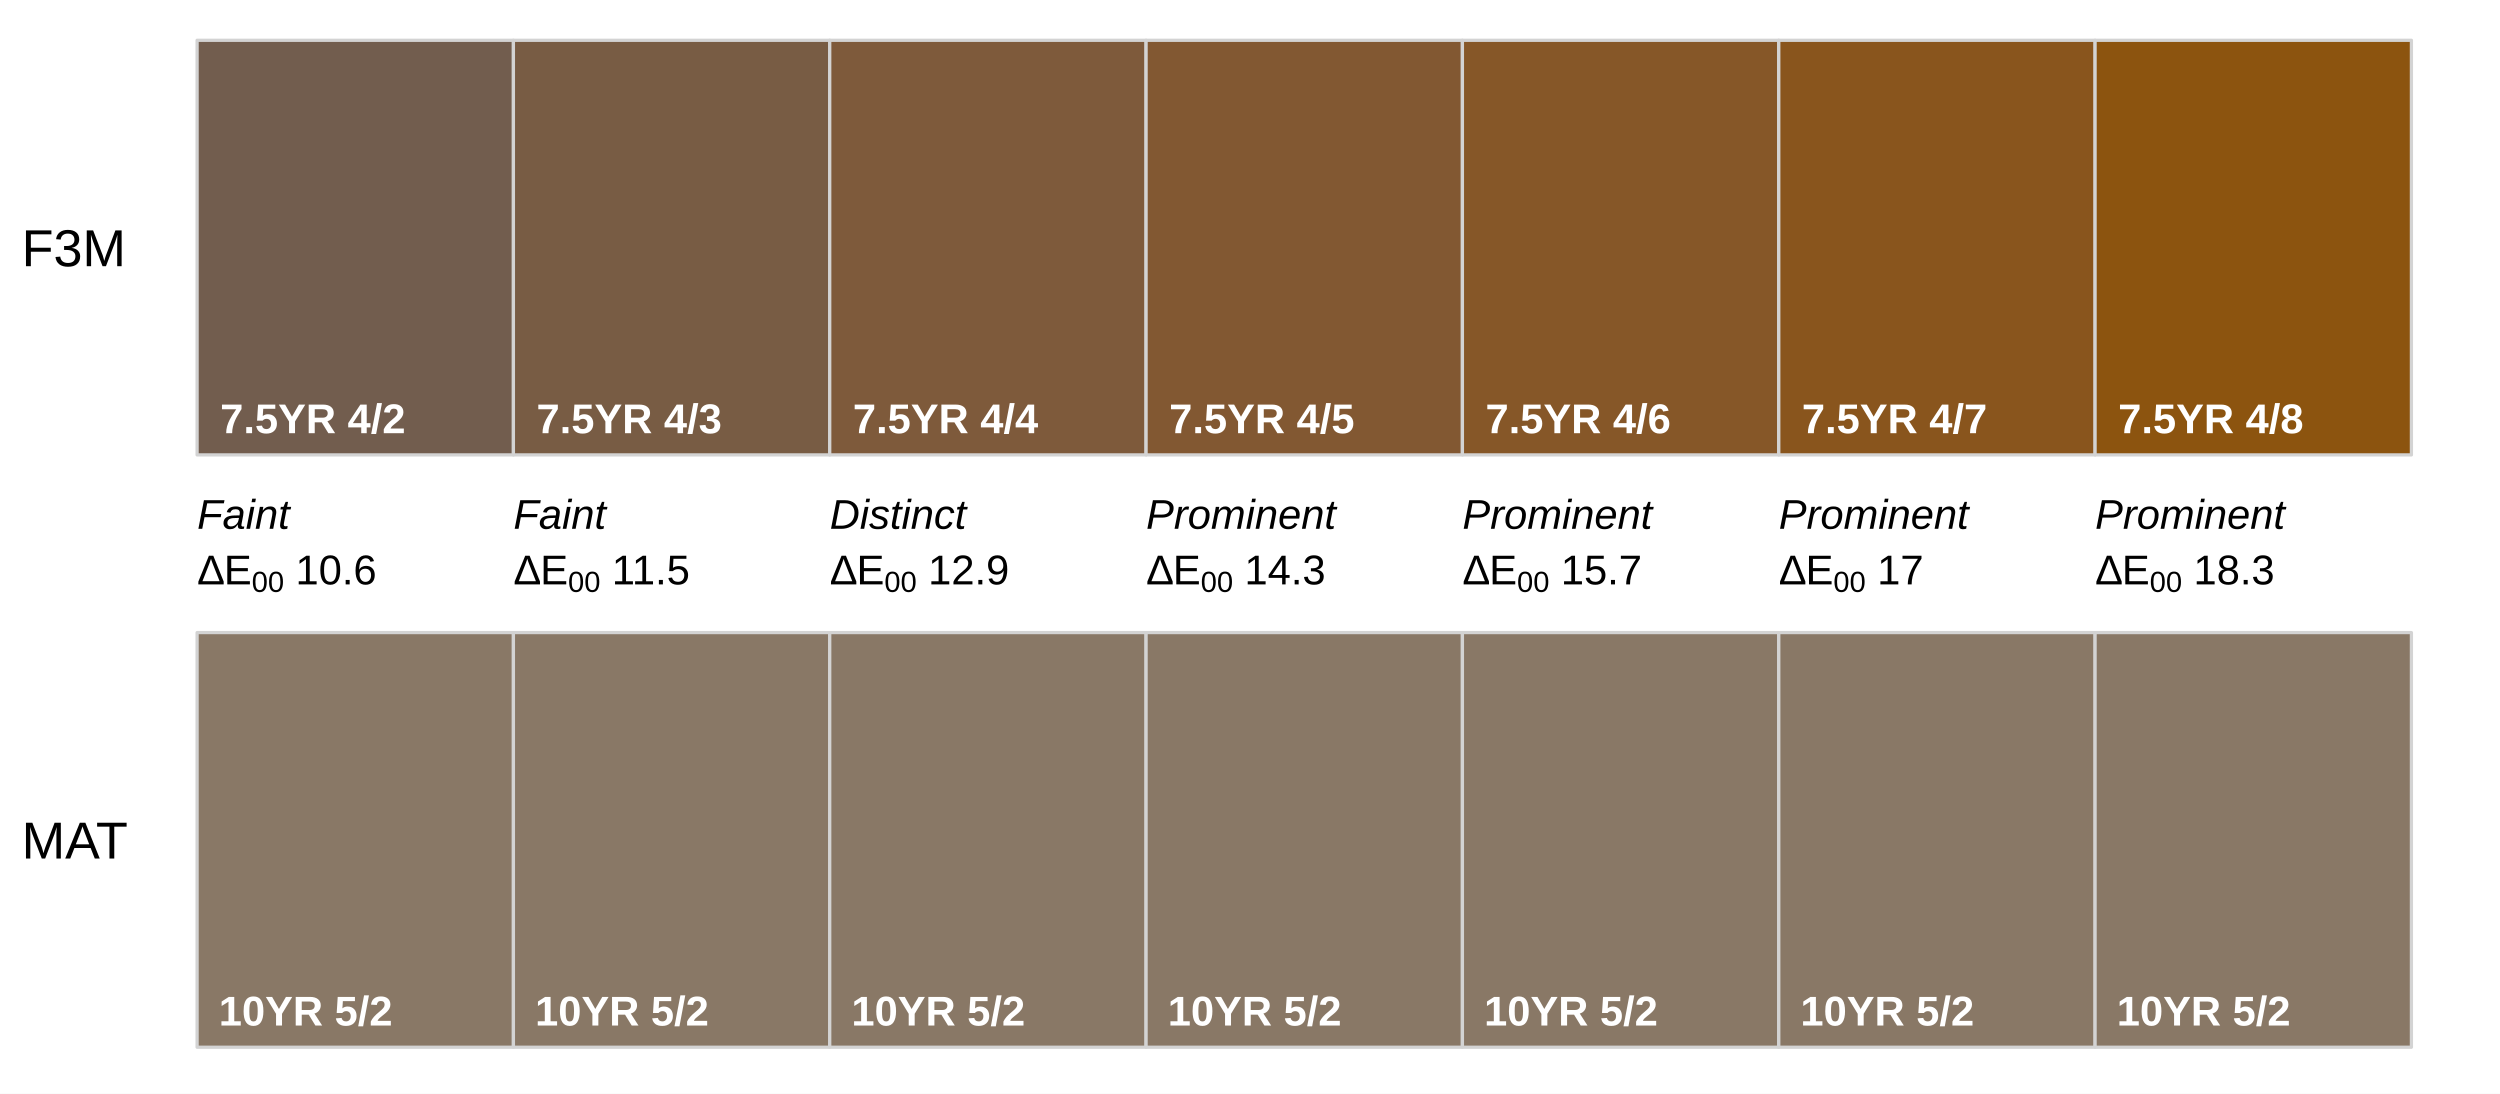
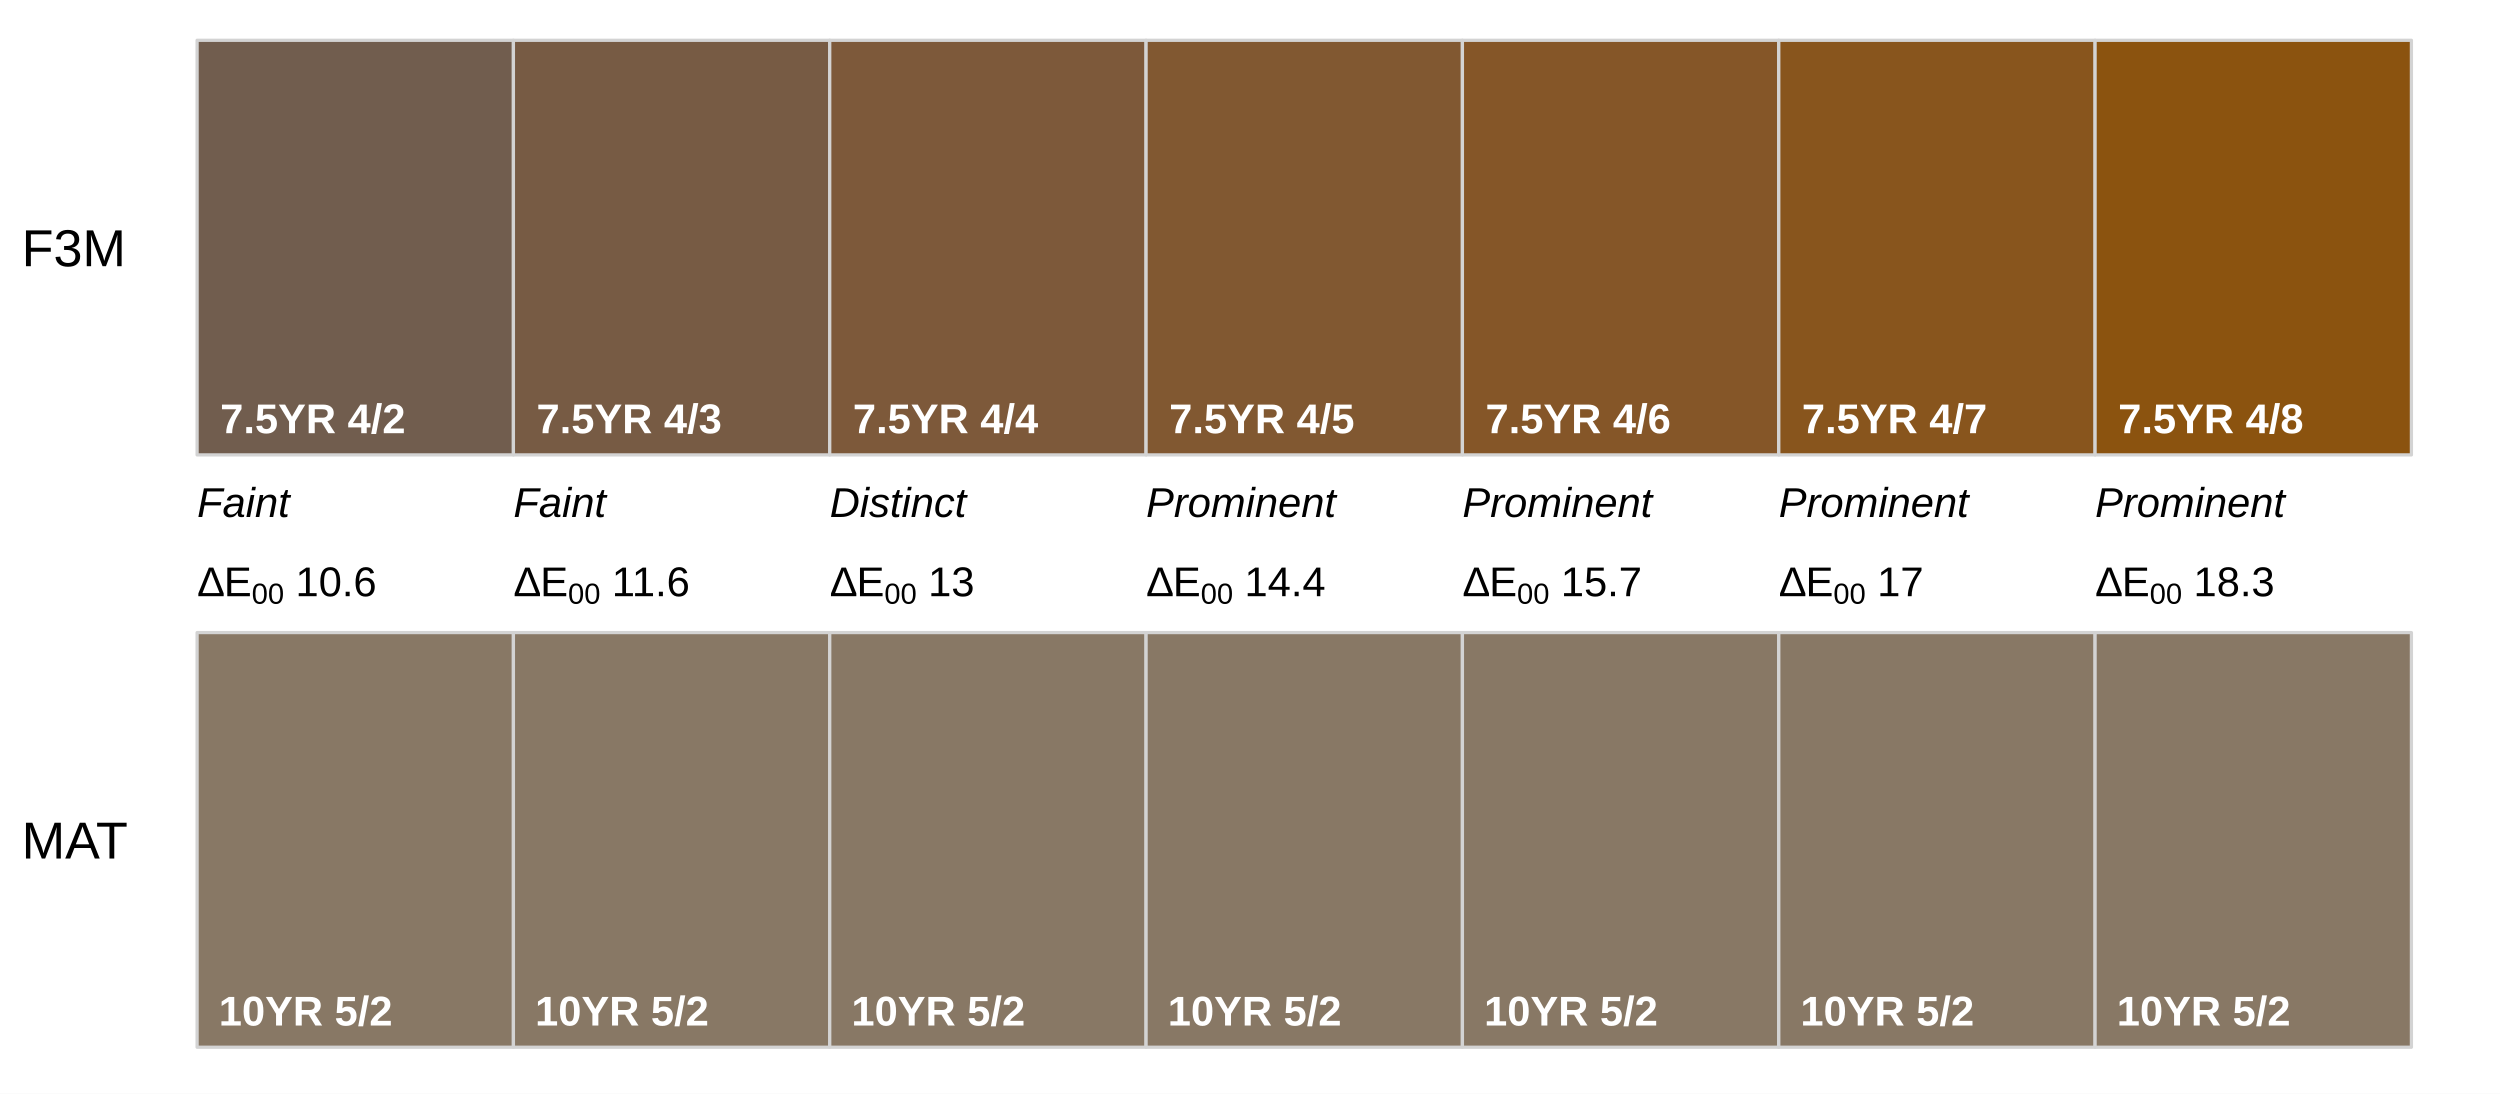
<svg xmlns="http://www.w3.org/2000/svg" class="svglite" width="576.00pt" height="252.00pt" viewBox="0 0 576.00 252.00">
  <defs>
    <style type="text/css">
    .svglite line, .svglite polyline, .svglite polygon, .svglite path, .svglite rect, .svglite circle {
      fill: none;
      stroke: #000000;
      stroke-linecap: round;
      stroke-linejoin: round;
      stroke-miterlimit: 10.00;
    }
    .svglite text {
      white-space: pre;
    }
  </style>
  </defs>
  <rect width="100%" height="100%" style="stroke: none; fill: #FFFFFF;" />
  <defs>
    <clipPath id="cpMC4wMHw1NzYuMDB8MC4wMHwyNTIuMDA=">
      <rect x="0.00" y="0.00" width="576.00" height="252.00" />
    </clipPath>
  </defs>
  <g clip-path="url(#cpMC4wMHw1NzYuMDB8MC4wMHwyNTIuMDA=)">
    <text x="5.00" y="61.34" style="font-size: 12.00px; font-family: &quot;Arial&quot;;" textLength="24.00px" lengthAdjust="spacingAndGlyphs">F3M</text>
    <text x="5.00" y="197.81" style="font-size: 12.00px; font-family: &quot;Arial&quot;;" textLength="24.44px" lengthAdjust="spacingAndGlyphs">MAT</text>
  </g>
  <defs>
    <clipPath id="cpMjUuMDB8NTc2LjAwfDAuMDB8MjUwLjU2">
      <rect x="25.00" y="0.00" width="551.00" height="250.56" />
    </clipPath>
  </defs>
  <g clip-path="url(#cpMjUuMDB8NTc2LjAwfDAuMDB8MjUwLjU2)">
-     <rect x="45.41" y="9.28" width="72.88" height="95.53" style="stroke-width: 0.75; stroke: #D3D3D3; fill: #725D4E;" />
-     <rect x="45.41" y="145.75" width="72.88" height="95.53" style="stroke-width: 0.75; stroke: #D3D3D3; fill: #897866;" />
-     <rect x="118.29" y="9.28" width="72.88" height="95.53" style="stroke-width: 0.75; stroke: #D3D3D3; fill: #785C44;" />
-     <rect x="118.29" y="145.75" width="72.88" height="95.53" style="stroke-width: 0.75; stroke: #D3D3D3; fill: #897866;" />
-     <rect x="191.17" y="9.28" width="72.88" height="95.53" style="stroke-width: 0.75; stroke: #D3D3D3; fill: #7E5A3B;" />
-     <rect x="191.17" y="145.75" width="72.88" height="95.53" style="stroke-width: 0.75; stroke: #D3D3D3; fill: #897866;" />
-     <rect x="264.06" y="9.28" width="72.88" height="95.53" style="stroke-width: 0.75; stroke: #D3D3D3; fill: #825832;" />
-     <rect x="264.06" y="145.75" width="72.88" height="95.53" style="stroke-width: 0.75; stroke: #D3D3D3; fill: #897866;" />
-     <rect x="336.94" y="9.28" width="72.88" height="95.53" style="stroke-width: 0.75; stroke: #D3D3D3; fill: #865728;" />
-     <rect x="336.94" y="145.75" width="72.88" height="95.53" style="stroke-width: 0.75; stroke: #D3D3D3; fill: #897866;" />
-     <rect x="409.83" y="9.28" width="72.88" height="95.53" style="stroke-width: 0.75; stroke: #D3D3D3; fill: #89551D;" />
-     <rect x="409.83" y="145.75" width="72.88" height="95.53" style="stroke-width: 0.75; stroke: #D3D3D3; fill: #897866;" />
-     <rect x="482.71" y="9.28" width="72.88" height="95.53" style="stroke-width: 0.75; stroke: #D3D3D3; fill: #8C540F;" />
-     <rect x="482.71" y="145.75" width="72.88" height="95.53" style="stroke-width: 0.75; stroke: #D3D3D3; fill: #897866;" />
+     <rect x="45.41" y="9.28" width="72.88" height="95.53" style="stroke-width: 0.75; stroke: #D3D3D3; fill: #715D4E;" />
+     <rect x="45.41" y="145.75" width="72.88" height="95.53" style="stroke-width: 0.75; stroke: #D3D3D3; fill: #887865;" />
+     <rect x="118.29" y="9.28" width="72.88" height="95.53" style="stroke-width: 0.75; stroke: #D3D3D3; fill: #775B44;" />
+     <rect x="118.29" y="145.75" width="72.88" height="95.53" style="stroke-width: 0.75; stroke: #D3D3D3; fill: #887865;" />
+     <rect x="191.17" y="9.28" width="72.88" height="95.53" style="stroke-width: 0.75; stroke: #D3D3D3; fill: #7D593A;" />
+     <rect x="191.17" y="145.75" width="72.88" height="95.53" style="stroke-width: 0.75; stroke: #D3D3D3; fill: #887865;" />
+     <rect x="264.06" y="9.28" width="72.88" height="95.53" style="stroke-width: 0.75; stroke: #D3D3D3; fill: #815831;" />
+     <rect x="264.06" y="145.75" width="72.88" height="95.53" style="stroke-width: 0.75; stroke: #D3D3D3; fill: #887865;" />
+     <rect x="336.94" y="9.28" width="72.88" height="95.53" style="stroke-width: 0.75; stroke: #D3D3D3; fill: #855628;" />
+     <rect x="336.94" y="145.75" width="72.88" height="95.53" style="stroke-width: 0.75; stroke: #D3D3D3; fill: #887865;" />
+     <rect x="409.83" y="9.28" width="72.88" height="95.53" style="stroke-width: 0.75; stroke: #D3D3D3; fill: #88551D;" />
+     <rect x="409.83" y="145.75" width="72.88" height="95.53" style="stroke-width: 0.75; stroke: #D3D3D3; fill: #887865;" />
+     <rect x="482.71" y="9.28" width="72.88" height="95.53" style="stroke-width: 0.75; stroke: #D3D3D3; fill: #8B530F;" />
+     <rect x="482.71" y="145.75" width="72.88" height="95.53" style="stroke-width: 0.75; stroke: #D3D3D3; fill: #887865;" />
    <rect x="45.41" y="9.28" width="510.19" height="95.53" style="stroke-width: 0.75; stroke: none;" />
    <rect x="45.41" y="145.75" width="510.19" height="95.53" style="stroke-width: 0.75; stroke: none;" />
    <text x="50.74" y="99.81" style="font-size: 9.60px; font-weight: bold;fill: #FFFFFF; font-family: &quot;Arial&quot;;" textLength="42.65px" lengthAdjust="spacingAndGlyphs">7.5YR 4/2</text>
    <text x="123.62" y="99.81" style="font-size: 9.60px; font-weight: bold;fill: #FFFFFF; font-family: &quot;Arial&quot;;" textLength="42.65px" lengthAdjust="spacingAndGlyphs">7.5YR 4/3</text>
    <text x="196.51" y="99.81" style="font-size: 9.60px; font-weight: bold;fill: #FFFFFF; font-family: &quot;Arial&quot;;" textLength="42.65px" lengthAdjust="spacingAndGlyphs">7.5YR 4/4</text>
    <text x="269.39" y="99.81" style="font-size: 9.60px; font-weight: bold;fill: #FFFFFF; font-family: &quot;Arial&quot;;" textLength="42.65px" lengthAdjust="spacingAndGlyphs">7.5YR 4/5</text>
    <text x="342.27" y="99.81" style="font-size: 9.60px; font-weight: bold;fill: #FFFFFF; font-family: &quot;Arial&quot;;" textLength="42.65px" lengthAdjust="spacingAndGlyphs">7.5YR 4/6</text>
    <text x="415.16" y="99.81" style="font-size: 9.60px; font-weight: bold;fill: #FFFFFF; font-family: &quot;Arial&quot;;" textLength="42.65px" lengthAdjust="spacingAndGlyphs">7.5YR 4/7</text>
    <text x="488.04" y="99.81" style="font-size: 9.60px; font-weight: bold;fill: #FFFFFF; font-family: &quot;Arial&quot;;" textLength="42.65px" lengthAdjust="spacingAndGlyphs">7.5YR 4/8</text>
    <text x="50.41" y="236.28" style="font-size: 9.60px; font-weight: bold;fill: #FFFFFF; font-family: &quot;Arial&quot;;" textLength="39.99px" lengthAdjust="spacingAndGlyphs">10YR 5/2</text>
    <text x="123.29" y="236.28" style="font-size: 9.60px; font-weight: bold;fill: #FFFFFF; font-family: &quot;Arial&quot;;" textLength="39.99px" lengthAdjust="spacingAndGlyphs">10YR 5/2</text>
    <text x="196.17" y="236.28" style="font-size: 9.60px; font-weight: bold;fill: #FFFFFF; font-family: &quot;Arial&quot;;" textLength="39.99px" lengthAdjust="spacingAndGlyphs">10YR 5/2</text>
    <text x="269.06" y="236.28" style="font-size: 9.60px; font-weight: bold;fill: #FFFFFF; font-family: &quot;Arial&quot;;" textLength="39.99px" lengthAdjust="spacingAndGlyphs">10YR 5/2</text>
    <text x="341.94" y="236.28" style="font-size: 9.60px; font-weight: bold;fill: #FFFFFF; font-family: &quot;Arial&quot;;" textLength="39.99px" lengthAdjust="spacingAndGlyphs">10YR 5/2</text>
    <text x="414.82" y="236.28" style="font-size: 9.60px; font-weight: bold;fill: #FFFFFF; font-family: &quot;Arial&quot;;" textLength="39.99px" lengthAdjust="spacingAndGlyphs">10YR 5/2</text>
    <text x="487.71" y="236.28" style="font-size: 9.60px; font-weight: bold;fill: #FFFFFF; font-family: &quot;Arial&quot;;" textLength="39.99px" lengthAdjust="spacingAndGlyphs">10YR 5/2</text>
-     <text x="45.41" y="121.84" style="font-size: 9.60px; font-style: italic; font-family: &quot;Arial&quot;;" textLength="21.33px" lengthAdjust="spacingAndGlyphs">Faint</text>
-     <text x="118.29" y="121.84" style="font-size: 9.60px; font-style: italic; font-family: &quot;Arial&quot;;" textLength="21.33px" lengthAdjust="spacingAndGlyphs">Faint</text>
-     <text x="191.17" y="121.84" style="font-size: 9.60px; font-style: italic; font-family: &quot;Arial&quot;;" textLength="31.44px" lengthAdjust="spacingAndGlyphs">Distinct</text>
-     <text x="264.06" y="121.84" style="font-size: 9.60px; font-style: italic; font-family: &quot;Arial&quot;;" textLength="43.72px" lengthAdjust="spacingAndGlyphs">Prominent</text>
-     <text x="336.94" y="121.84" style="font-size: 9.60px; font-style: italic; font-family: &quot;Arial&quot;;" textLength="43.72px" lengthAdjust="spacingAndGlyphs">Prominent</text>
-     <text x="409.83" y="121.84" style="font-size: 9.60px; font-style: italic; font-family: &quot;Arial&quot;;" textLength="43.72px" lengthAdjust="spacingAndGlyphs">Prominent</text>
-     <text x="482.71" y="121.84" style="font-size: 9.60px; font-style: italic; font-family: &quot;Arial&quot;;" textLength="43.72px" lengthAdjust="spacingAndGlyphs">Prominent</text>
-     <text x="45.41" y="134.64" style="font-size: 9.60px; font-family: &quot;Arial&quot;;" textLength="6.18px" lengthAdjust="spacingAndGlyphs">Δ</text>
-     <text x="51.59" y="134.64" style="font-size: 9.60px; font-family: &quot;Arial&quot;;" textLength="6.39px" lengthAdjust="spacingAndGlyphs">E</text>
-     <text x="57.99" y="136.38" style="font-size: 6.72px; font-family: &quot;Arial&quot;;" textLength="7.47px" lengthAdjust="spacingAndGlyphs">00</text>
-     <text x="65.46" y="134.64" style="font-size: 9.60px; font-family: &quot;Arial&quot;;" textLength="2.63px" lengthAdjust="spacingAndGlyphs"> </text>
-     <text x="68.09" y="134.64" style="font-size: 9.60px; font-family: &quot;Arial&quot;;" textLength="18.67px" lengthAdjust="spacingAndGlyphs">10.6</text>
-     <text x="118.29" y="134.64" style="font-size: 9.60px; font-family: &quot;Arial&quot;;" textLength="6.18px" lengthAdjust="spacingAndGlyphs">Δ</text>
-     <text x="124.48" y="134.64" style="font-size: 9.60px; font-family: &quot;Arial&quot;;" textLength="6.39px" lengthAdjust="spacingAndGlyphs">E</text>
-     <text x="130.87" y="136.38" style="font-size: 6.72px; font-family: &quot;Arial&quot;;" textLength="7.47px" lengthAdjust="spacingAndGlyphs">00</text>
-     <text x="138.34" y="134.64" style="font-size: 9.60px; font-family: &quot;Arial&quot;;" textLength="2.63px" lengthAdjust="spacingAndGlyphs"> </text>
-     <text x="140.97" y="134.64" style="font-size: 9.60px; font-family: &quot;Arial&quot;;" textLength="17.96px" lengthAdjust="spacingAndGlyphs">11.5</text>
-     <text x="191.17" y="134.64" style="font-size: 9.60px; font-family: &quot;Arial&quot;;" textLength="6.18px" lengthAdjust="spacingAndGlyphs">Δ</text>
-     <text x="197.36" y="134.64" style="font-size: 9.60px; font-family: &quot;Arial&quot;;" textLength="6.39px" lengthAdjust="spacingAndGlyphs">E</text>
-     <text x="203.75" y="136.38" style="font-size: 6.72px; font-family: &quot;Arial&quot;;" textLength="7.47px" lengthAdjust="spacingAndGlyphs">00</text>
-     <text x="211.23" y="134.64" style="font-size: 9.60px; font-family: &quot;Arial&quot;;" textLength="2.63px" lengthAdjust="spacingAndGlyphs"> </text>
-     <text x="213.85" y="134.64" style="font-size: 9.60px; font-family: &quot;Arial&quot;;" textLength="18.67px" lengthAdjust="spacingAndGlyphs">12.9</text>
-     <text x="264.06" y="134.64" style="font-size: 9.60px; font-family: &quot;Arial&quot;;" textLength="6.18px" lengthAdjust="spacingAndGlyphs">Δ</text>
-     <text x="270.24" y="134.64" style="font-size: 9.60px; font-family: &quot;Arial&quot;;" textLength="6.39px" lengthAdjust="spacingAndGlyphs">E</text>
-     <text x="276.64" y="136.38" style="font-size: 6.72px; font-family: &quot;Arial&quot;;" textLength="7.47px" lengthAdjust="spacingAndGlyphs">00</text>
-     <text x="284.11" y="134.64" style="font-size: 9.60px; font-family: &quot;Arial&quot;;" textLength="2.63px" lengthAdjust="spacingAndGlyphs"> </text>
-     <text x="286.74" y="134.64" style="font-size: 9.60px; font-family: &quot;Arial&quot;;" textLength="18.67px" lengthAdjust="spacingAndGlyphs">14.3</text>
-     <text x="336.94" y="134.64" style="font-size: 9.60px; font-family: &quot;Arial&quot;;" textLength="6.18px" lengthAdjust="spacingAndGlyphs">Δ</text>
-     <text x="343.13" y="134.64" style="font-size: 9.60px; font-family: &quot;Arial&quot;;" textLength="6.39px" lengthAdjust="spacingAndGlyphs">E</text>
-     <text x="349.52" y="136.38" style="font-size: 6.72px; font-family: &quot;Arial&quot;;" textLength="7.47px" lengthAdjust="spacingAndGlyphs">00</text>
-     <text x="356.99" y="134.64" style="font-size: 9.60px; font-family: &quot;Arial&quot;;" textLength="2.63px" lengthAdjust="spacingAndGlyphs"> </text>
-     <text x="359.62" y="134.64" style="font-size: 9.60px; font-family: &quot;Arial&quot;;" textLength="18.67px" lengthAdjust="spacingAndGlyphs">15.7</text>
-     <text x="409.83" y="134.64" style="font-size: 9.60px; font-family: &quot;Arial&quot;;" textLength="6.18px" lengthAdjust="spacingAndGlyphs">Δ</text>
-     <text x="416.01" y="134.64" style="font-size: 9.60px; font-family: &quot;Arial&quot;;" textLength="6.39px" lengthAdjust="spacingAndGlyphs">E</text>
-     <text x="422.40" y="136.38" style="font-size: 6.72px; font-family: &quot;Arial&quot;;" textLength="7.47px" lengthAdjust="spacingAndGlyphs">00</text>
-     <text x="429.88" y="134.64" style="font-size: 9.60px; font-family: &quot;Arial&quot;;" textLength="2.63px" lengthAdjust="spacingAndGlyphs"> </text>
-     <text x="432.51" y="134.64" style="font-size: 9.60px; font-family: &quot;Arial&quot;;" textLength="10.67px" lengthAdjust="spacingAndGlyphs">17</text>
-     <text x="482.71" y="134.64" style="font-size: 9.60px; font-family: &quot;Arial&quot;;" textLength="6.18px" lengthAdjust="spacingAndGlyphs">Δ</text>
-     <text x="488.89" y="134.64" style="font-size: 9.60px; font-family: &quot;Arial&quot;;" textLength="6.39px" lengthAdjust="spacingAndGlyphs">E</text>
-     <text x="495.29" y="136.38" style="font-size: 6.72px; font-family: &quot;Arial&quot;;" textLength="7.47px" lengthAdjust="spacingAndGlyphs">00</text>
-     <text x="502.76" y="134.64" style="font-size: 9.60px; font-family: &quot;Arial&quot;;" textLength="2.63px" lengthAdjust="spacingAndGlyphs"> </text>
-     <text x="505.39" y="134.64" style="font-size: 9.60px; font-family: &quot;Arial&quot;;" textLength="18.67px" lengthAdjust="spacingAndGlyphs">18.3</text>
+     <text x="45.41" y="119.11" style="font-size: 9.60px; font-style: italic; font-family: &quot;Arial&quot;;" textLength="21.33px" lengthAdjust="spacingAndGlyphs">Faint</text>
+     <text x="118.29" y="119.11" style="font-size: 9.60px; font-style: italic; font-family: &quot;Arial&quot;;" textLength="21.33px" lengthAdjust="spacingAndGlyphs">Faint</text>
+     <text x="191.17" y="119.11" style="font-size: 9.60px; font-style: italic; font-family: &quot;Arial&quot;;" textLength="31.44px" lengthAdjust="spacingAndGlyphs">Distinct</text>
+     <text x="264.06" y="119.11" style="font-size: 9.60px; font-style: italic; font-family: &quot;Arial&quot;;" textLength="43.72px" lengthAdjust="spacingAndGlyphs">Prominent</text>
+     <text x="336.94" y="119.11" style="font-size: 9.60px; font-style: italic; font-family: &quot;Arial&quot;;" textLength="43.72px" lengthAdjust="spacingAndGlyphs">Prominent</text>
+     <text x="409.83" y="119.11" style="font-size: 9.60px; font-style: italic; font-family: &quot;Arial&quot;;" textLength="43.72px" lengthAdjust="spacingAndGlyphs">Prominent</text>
+     <text x="482.71" y="119.11" style="font-size: 9.60px; font-style: italic; font-family: &quot;Arial&quot;;" textLength="43.72px" lengthAdjust="spacingAndGlyphs">Prominent</text>
+     <text x="45.41" y="137.37" style="font-size: 9.60px; font-family: &quot;Arial&quot;;" textLength="6.18px" lengthAdjust="spacingAndGlyphs">Δ</text>
+     <text x="51.59" y="137.37" style="font-size: 9.60px; font-family: &quot;Arial&quot;;" textLength="6.39px" lengthAdjust="spacingAndGlyphs">E</text>
+     <text x="57.99" y="139.11" style="font-size: 6.72px; font-family: &quot;Arial&quot;;" textLength="7.47px" lengthAdjust="spacingAndGlyphs">00</text>
+     <text x="65.46" y="137.37" style="font-size: 9.60px; font-family: &quot;Arial&quot;;" textLength="2.63px" lengthAdjust="spacingAndGlyphs"> </text>
+     <text x="68.09" y="137.37" style="font-size: 9.60px; font-family: &quot;Arial&quot;;" textLength="18.67px" lengthAdjust="spacingAndGlyphs">10.6</text>
+     <text x="118.29" y="137.37" style="font-size: 9.60px; font-family: &quot;Arial&quot;;" textLength="6.18px" lengthAdjust="spacingAndGlyphs">Δ</text>
+     <text x="124.48" y="137.37" style="font-size: 9.60px; font-family: &quot;Arial&quot;;" textLength="6.39px" lengthAdjust="spacingAndGlyphs">E</text>
+     <text x="130.87" y="139.11" style="font-size: 6.72px; font-family: &quot;Arial&quot;;" textLength="7.47px" lengthAdjust="spacingAndGlyphs">00</text>
+     <text x="138.34" y="137.37" style="font-size: 9.60px; font-family: &quot;Arial&quot;;" textLength="2.63px" lengthAdjust="spacingAndGlyphs"> </text>
+     <text x="140.97" y="137.37" style="font-size: 9.60px; font-family: &quot;Arial&quot;;" textLength="17.96px" lengthAdjust="spacingAndGlyphs">11.6</text>
+     <text x="191.17" y="137.37" style="font-size: 9.60px; font-family: &quot;Arial&quot;;" textLength="6.18px" lengthAdjust="spacingAndGlyphs">Δ</text>
+     <text x="197.36" y="137.37" style="font-size: 9.60px; font-family: &quot;Arial&quot;;" textLength="6.39px" lengthAdjust="spacingAndGlyphs">E</text>
+     <text x="203.75" y="139.11" style="font-size: 6.72px; font-family: &quot;Arial&quot;;" textLength="7.47px" lengthAdjust="spacingAndGlyphs">00</text>
+     <text x="211.23" y="137.37" style="font-size: 9.60px; font-family: &quot;Arial&quot;;" textLength="2.63px" lengthAdjust="spacingAndGlyphs"> </text>
+     <text x="213.85" y="137.37" style="font-size: 9.60px; font-family: &quot;Arial&quot;;" textLength="10.67px" lengthAdjust="spacingAndGlyphs">13</text>
+     <text x="264.06" y="137.37" style="font-size: 9.60px; font-family: &quot;Arial&quot;;" textLength="6.18px" lengthAdjust="spacingAndGlyphs">Δ</text>
+     <text x="270.24" y="137.37" style="font-size: 9.60px; font-family: &quot;Arial&quot;;" textLength="6.39px" lengthAdjust="spacingAndGlyphs">E</text>
+     <text x="276.64" y="139.11" style="font-size: 6.72px; font-family: &quot;Arial&quot;;" textLength="7.47px" lengthAdjust="spacingAndGlyphs">00</text>
+     <text x="284.11" y="137.37" style="font-size: 9.60px; font-family: &quot;Arial&quot;;" textLength="2.63px" lengthAdjust="spacingAndGlyphs"> </text>
+     <text x="286.74" y="137.37" style="font-size: 9.60px; font-family: &quot;Arial&quot;;" textLength="18.67px" lengthAdjust="spacingAndGlyphs">14.4</text>
+     <text x="336.94" y="137.37" style="font-size: 9.60px; font-family: &quot;Arial&quot;;" textLength="6.18px" lengthAdjust="spacingAndGlyphs">Δ</text>
+     <text x="343.13" y="137.37" style="font-size: 9.60px; font-family: &quot;Arial&quot;;" textLength="6.39px" lengthAdjust="spacingAndGlyphs">E</text>
+     <text x="349.52" y="139.11" style="font-size: 6.72px; font-family: &quot;Arial&quot;;" textLength="7.47px" lengthAdjust="spacingAndGlyphs">00</text>
+     <text x="356.99" y="137.37" style="font-size: 9.60px; font-family: &quot;Arial&quot;;" textLength="2.63px" lengthAdjust="spacingAndGlyphs"> </text>
+     <text x="359.62" y="137.37" style="font-size: 9.60px; font-family: &quot;Arial&quot;;" textLength="18.67px" lengthAdjust="spacingAndGlyphs">15.7</text>
+     <text x="409.83" y="137.37" style="font-size: 9.60px; font-family: &quot;Arial&quot;;" textLength="6.18px" lengthAdjust="spacingAndGlyphs">Δ</text>
+     <text x="416.01" y="137.37" style="font-size: 9.60px; font-family: &quot;Arial&quot;;" textLength="6.39px" lengthAdjust="spacingAndGlyphs">E</text>
+     <text x="422.40" y="139.11" style="font-size: 6.72px; font-family: &quot;Arial&quot;;" textLength="7.47px" lengthAdjust="spacingAndGlyphs">00</text>
+     <text x="429.88" y="137.37" style="font-size: 9.60px; font-family: &quot;Arial&quot;;" textLength="2.63px" lengthAdjust="spacingAndGlyphs"> </text>
+     <text x="432.51" y="137.37" style="font-size: 9.60px; font-family: &quot;Arial&quot;;" textLength="10.67px" lengthAdjust="spacingAndGlyphs">17</text>
+     <text x="482.71" y="137.37" style="font-size: 9.60px; font-family: &quot;Arial&quot;;" textLength="6.18px" lengthAdjust="spacingAndGlyphs">Δ</text>
+     <text x="488.89" y="137.37" style="font-size: 9.60px; font-family: &quot;Arial&quot;;" textLength="6.39px" lengthAdjust="spacingAndGlyphs">E</text>
+     <text x="495.29" y="139.11" style="font-size: 6.72px; font-family: &quot;Arial&quot;;" textLength="7.47px" lengthAdjust="spacingAndGlyphs">00</text>
+     <text x="502.76" y="137.37" style="font-size: 9.60px; font-family: &quot;Arial&quot;;" textLength="2.63px" lengthAdjust="spacingAndGlyphs"> </text>
+     <text x="505.39" y="137.37" style="font-size: 9.60px; font-family: &quot;Arial&quot;;" textLength="18.67px" lengthAdjust="spacingAndGlyphs">18.3</text>
  </g>
</svg>
